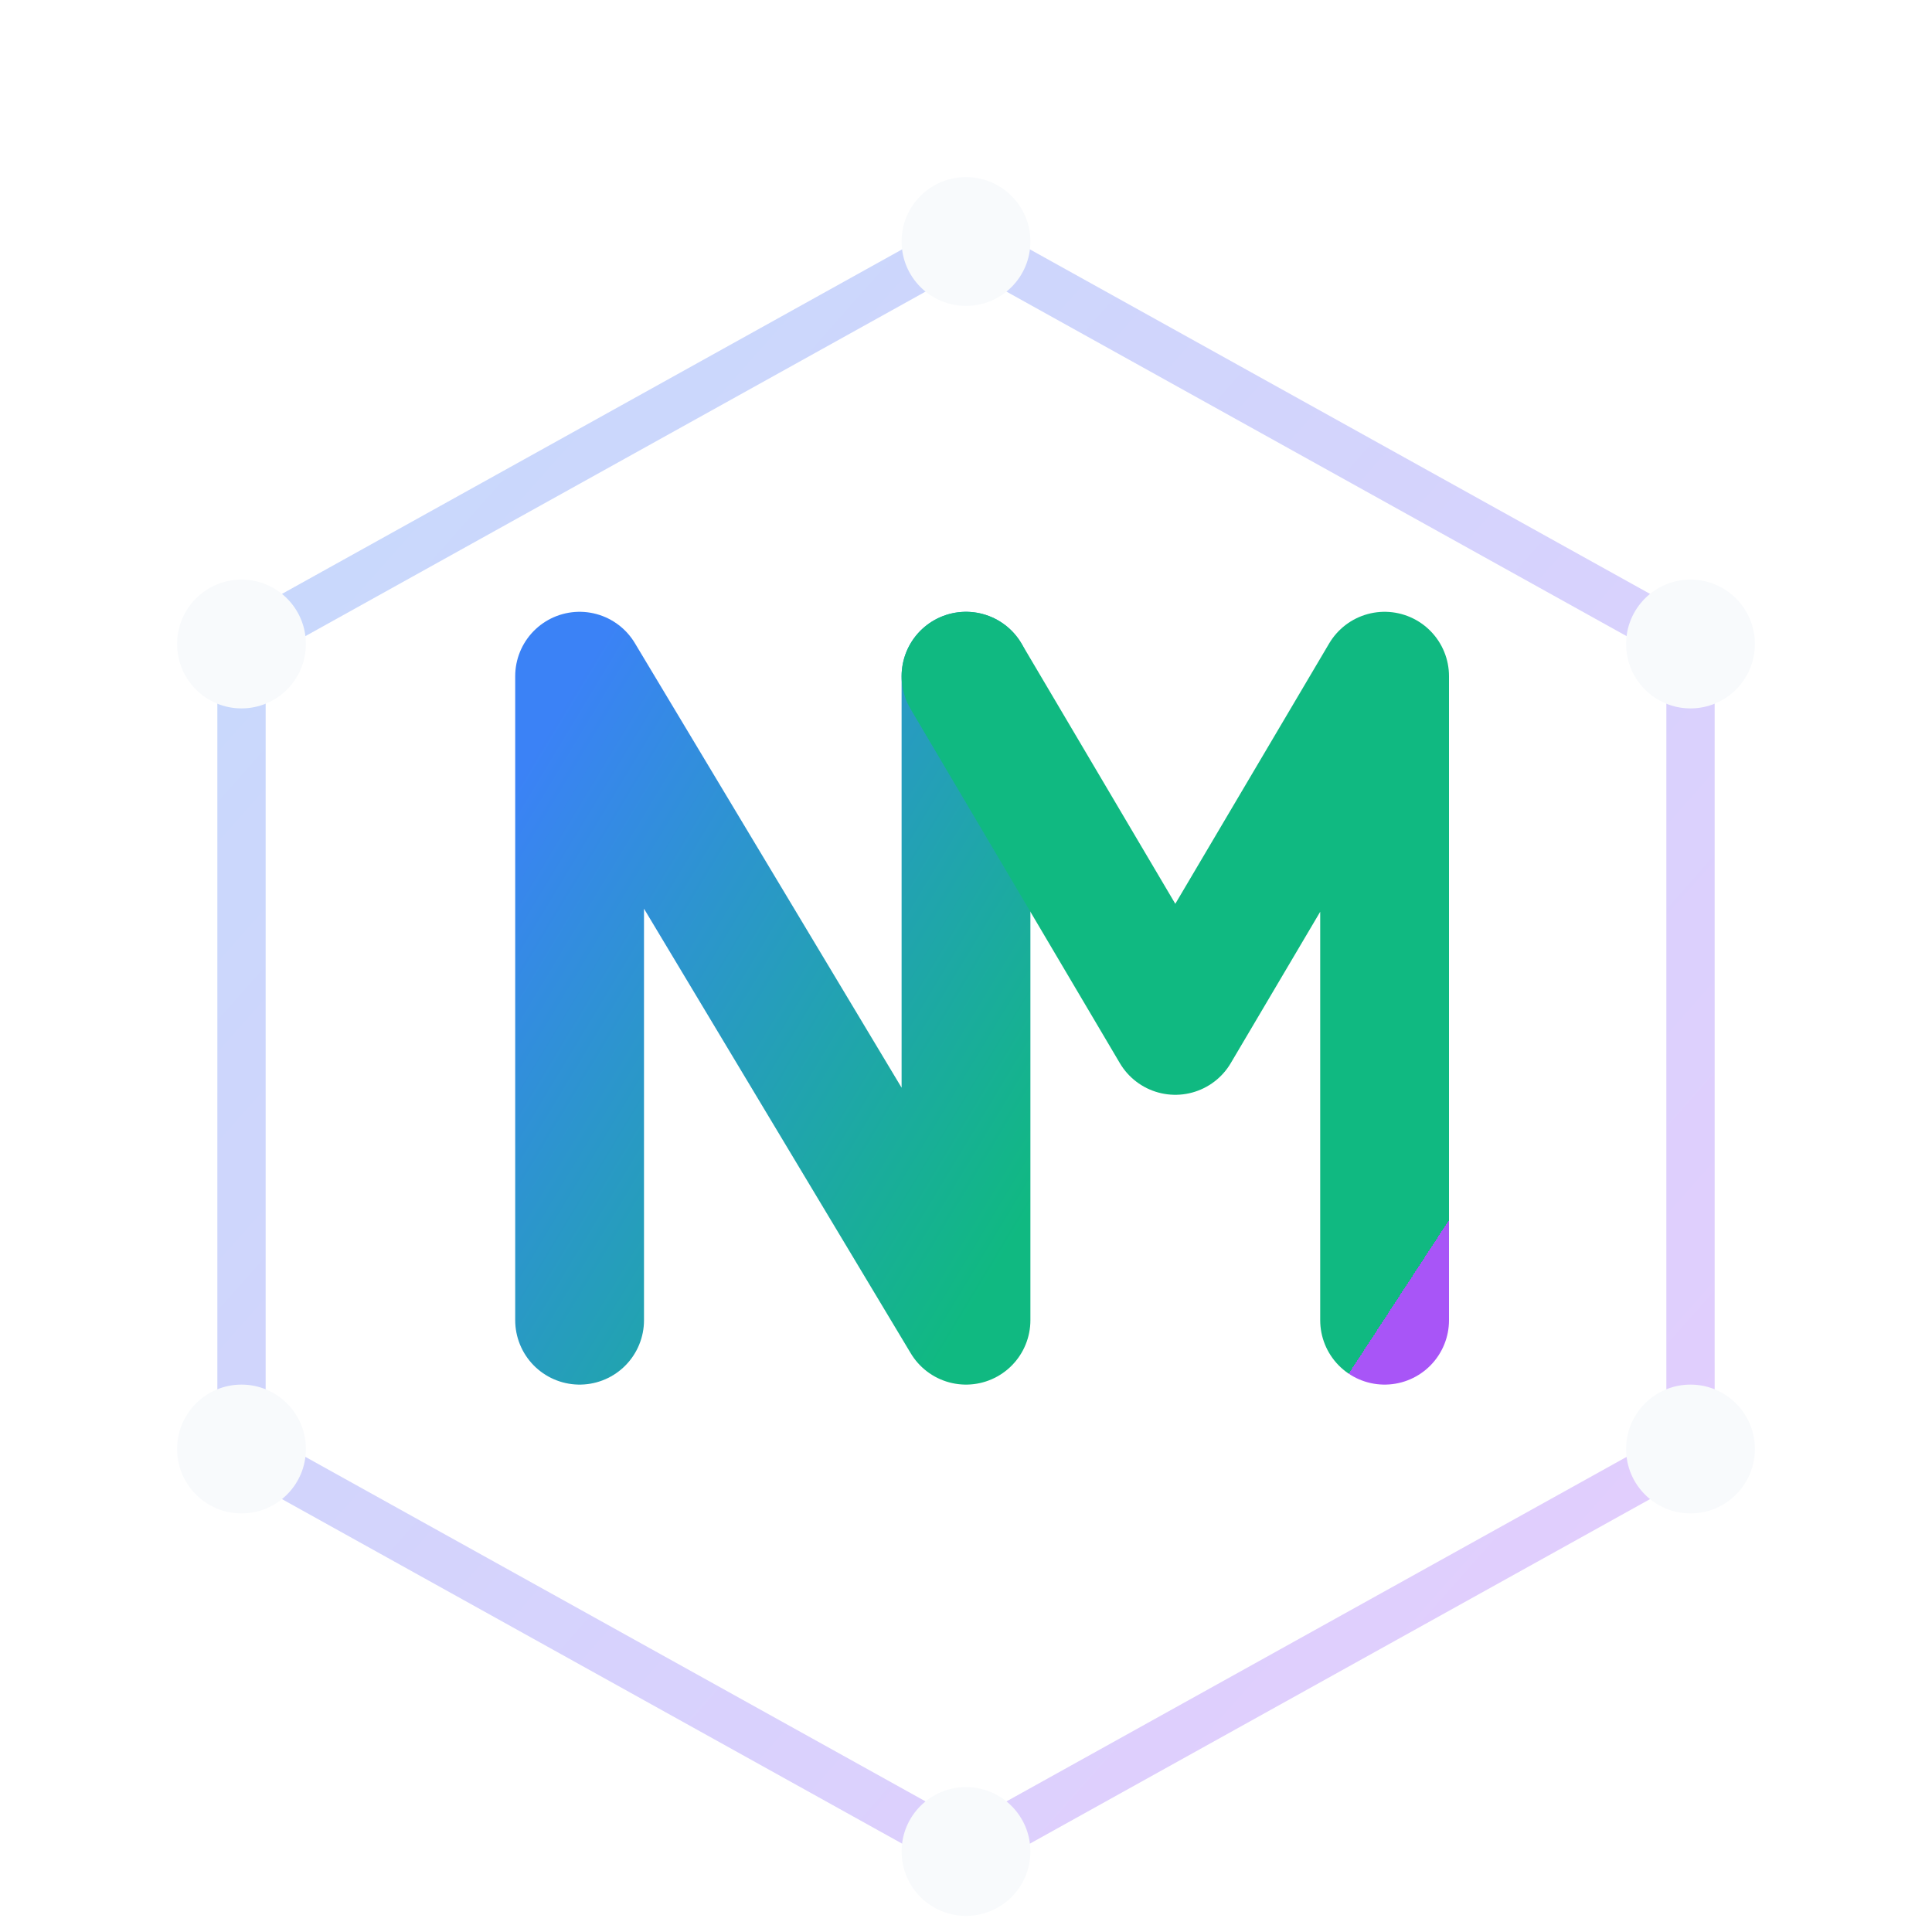
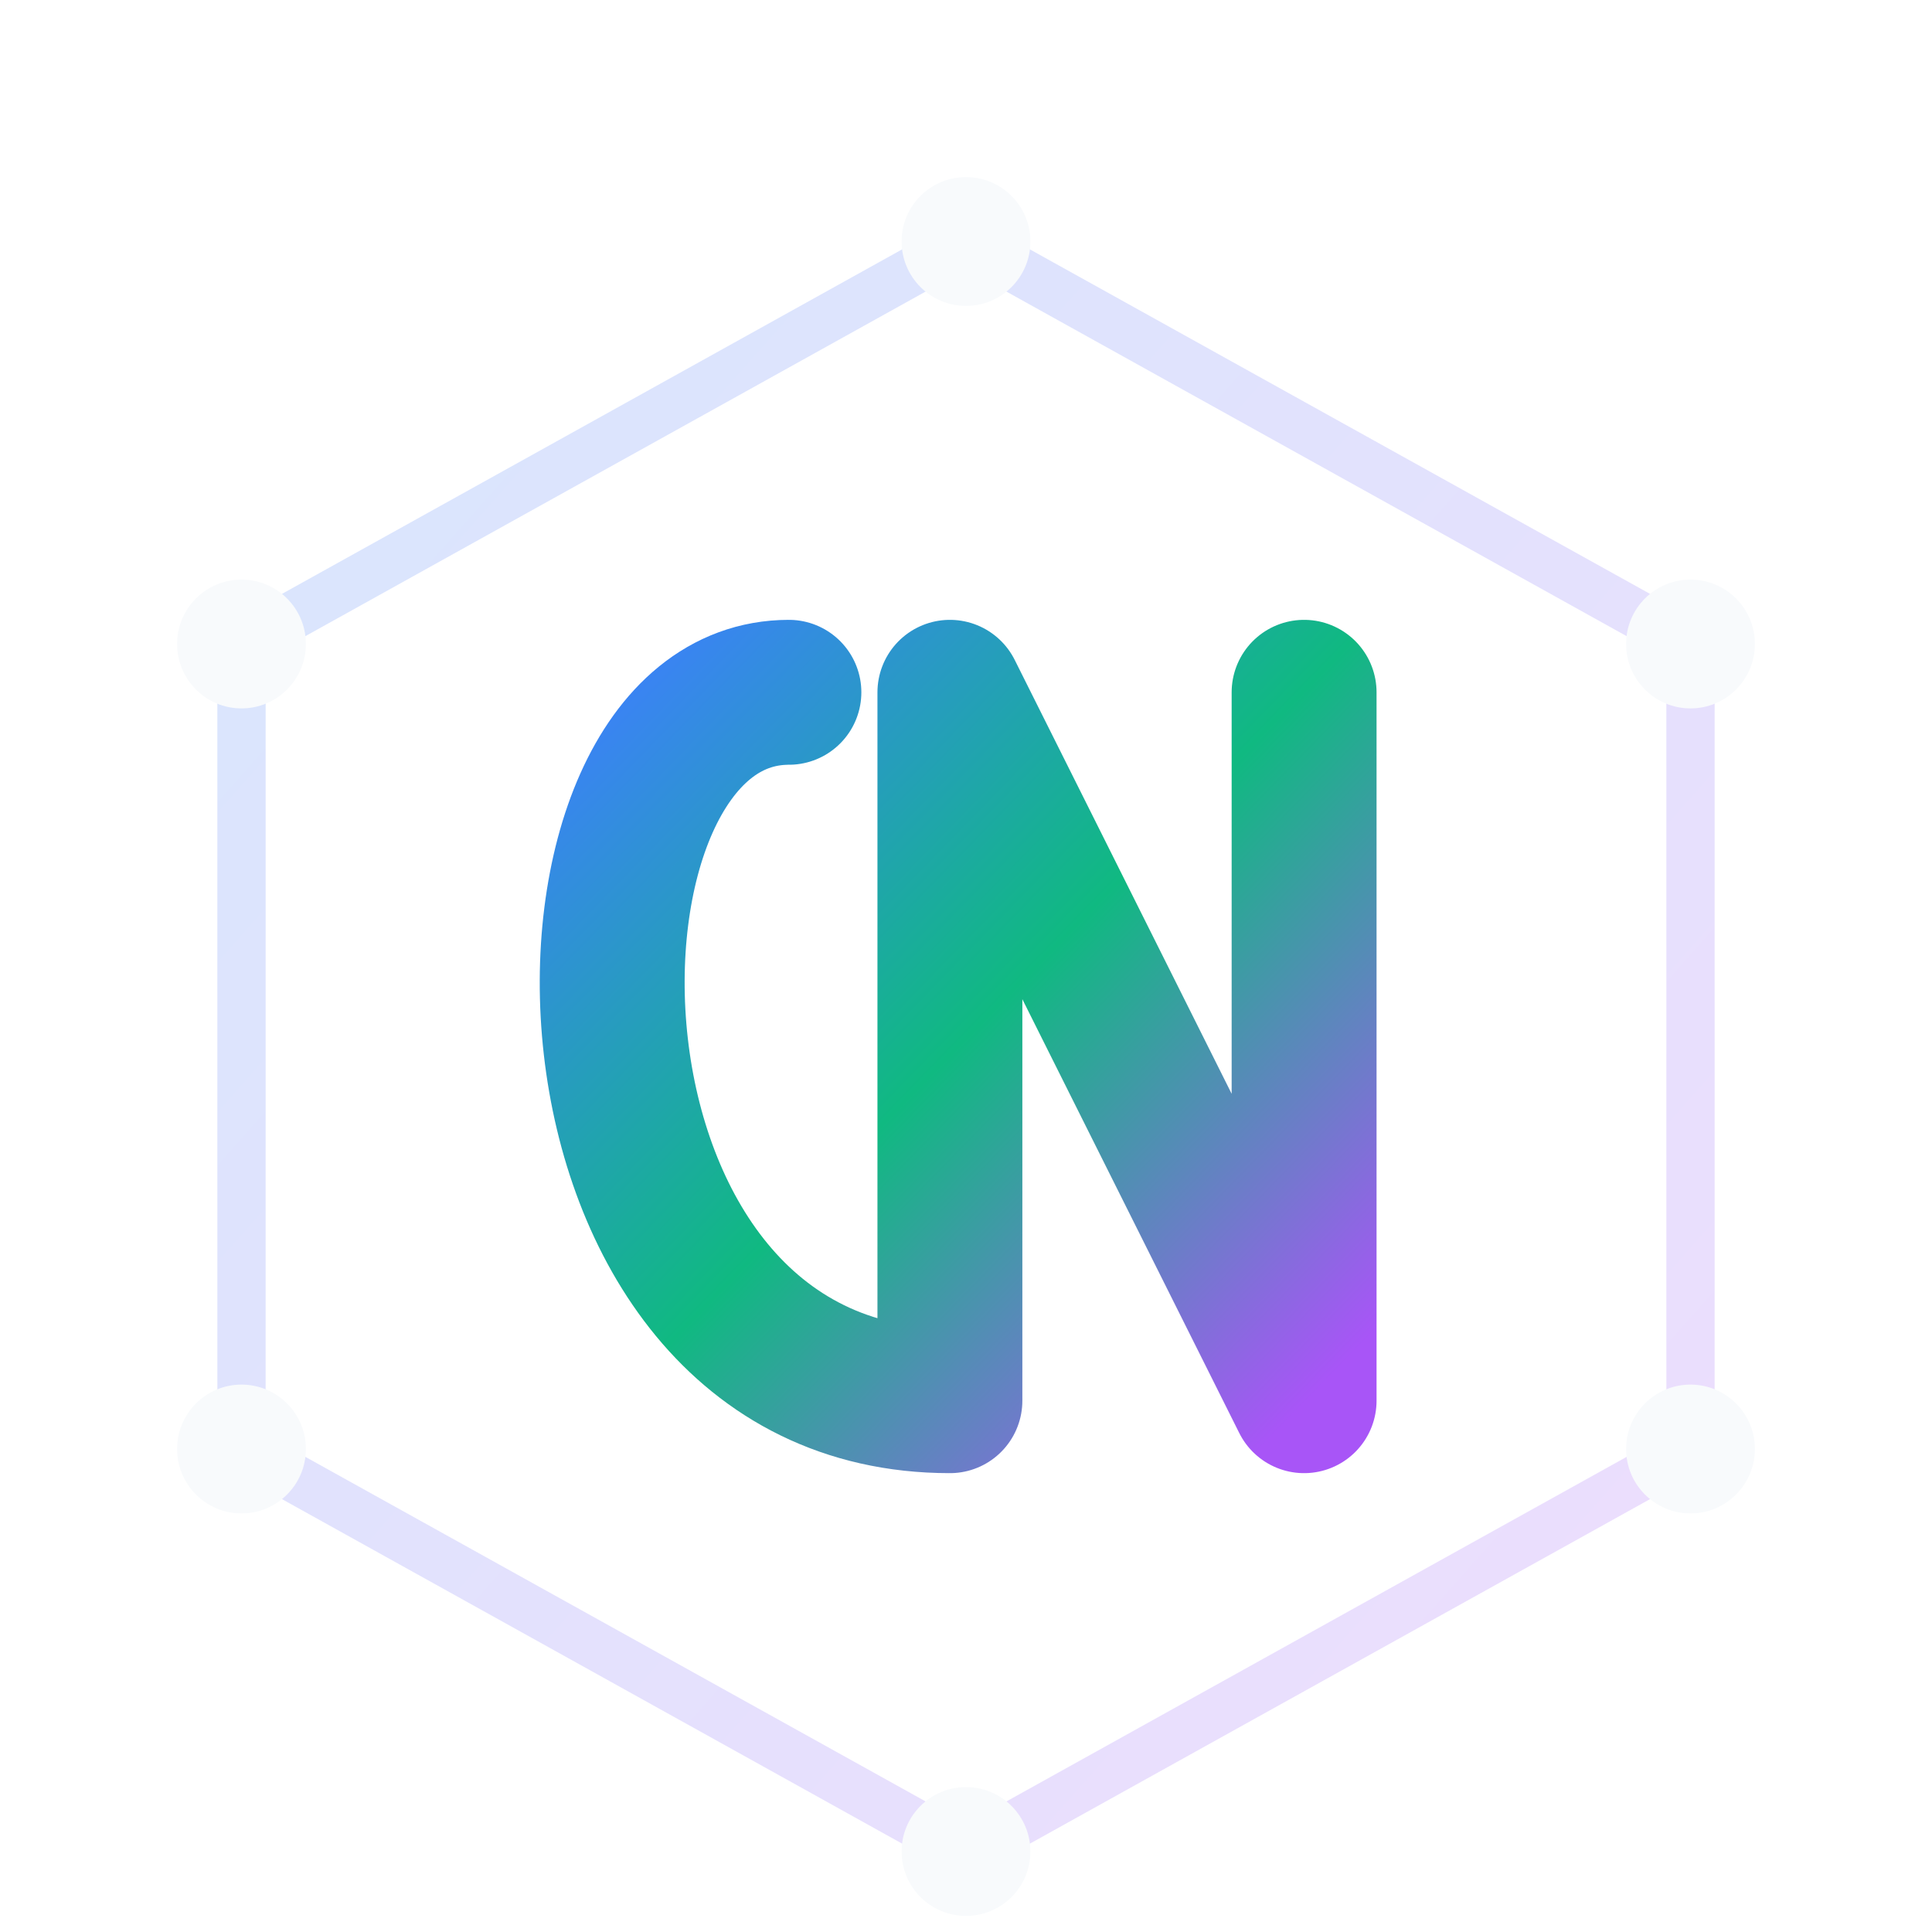
<svg xmlns="http://www.w3.org/2000/svg" width="120" height="120" viewBox="0 0 120 120" fill="none">
  <defs>
    <linearGradient id="logoBluePurple" x1="0%" y1="0%" x2="100%" y2="100%">
      <stop offset="0%" stop-color="#3b82f6" />
      <stop offset="100%" stop-color="#a855f7" />
    </linearGradient>
-     <linearGradient id="logoBlueGreen" x1="0%" y1="0%" x2="100%" y2="100%">
+     <linearGradient id="logoGrad" x1="0%" y1="0%" x2="100%" y2="100%">
      <stop offset="0%" stop-color="#3b82f6" />
-       <stop offset="100%" stop-color="#10b981" />
-     </linearGradient>
-     <linearGradient id="logoGreenPurple" x1="0%" y1="0%" x2="100%" y2="100%">
-       <stop offset="100%" stop-color="#10b981" />
-       <stop offset="0%" stop-color="#a855f7" />
+       <stop offset="50%" stop-color="#10b981" />
+       <stop offset="100%" stop-color="#a855f7" />
    </linearGradient>
  </defs>
-   <polygon points="60,15 105,40 105,90 60,115 15,90 15,40" stroke="url(#logoBluePurple)" stroke-width="3" fill="none" opacity="0.3" />
-   <path d="M 36 82 L 36 42 L 60 82 L 60 42" stroke="url(#logoBlueGreen)" stroke-width="8" stroke-linecap="round" stroke-linejoin="round" />
-   <path d="M 60 42 L 73 64 L 86 42 L 86 82" stroke="url(#logoGreenPurple)" stroke-width="8" stroke-linecap="round" stroke-linejoin="round" />
+   {/* Hexagonal Outer Frame */}
+   <polygon points="60,15 105,40 105,90 60,115 15,90 15,40" stroke="url(#logoBluePurple)" stroke-width="3" fill="none" opacity="0.2" />
+   
+   {/* Optically Balanced Curved C and N Monogram (Shifted 3px Left to offset N's visual weight) */}
+   <path d="M 49 43 C 33 43 33 87 59 87 L 59 43 L 81 87 L 81 43" stroke="url(#logoGrad)" stroke-width="9" stroke-linecap="round" stroke-linejoin="round" />
+ 
+   {/* Corner Dots */}
  <circle cx="60" cy="15" r="4" fill="#f8fafc" />
  <circle cx="105" cy="40" r="4" fill="#f8fafc" />
  <circle cx="105" cy="90" r="4" fill="#f8fafc" />
  <circle cx="60" cy="115" r="4" fill="#f8fafc" />
  <circle cx="15" cy="90" r="4" fill="#f8fafc" />
  <circle cx="15" cy="40" r="4" fill="#f8fafc" />
</svg>
